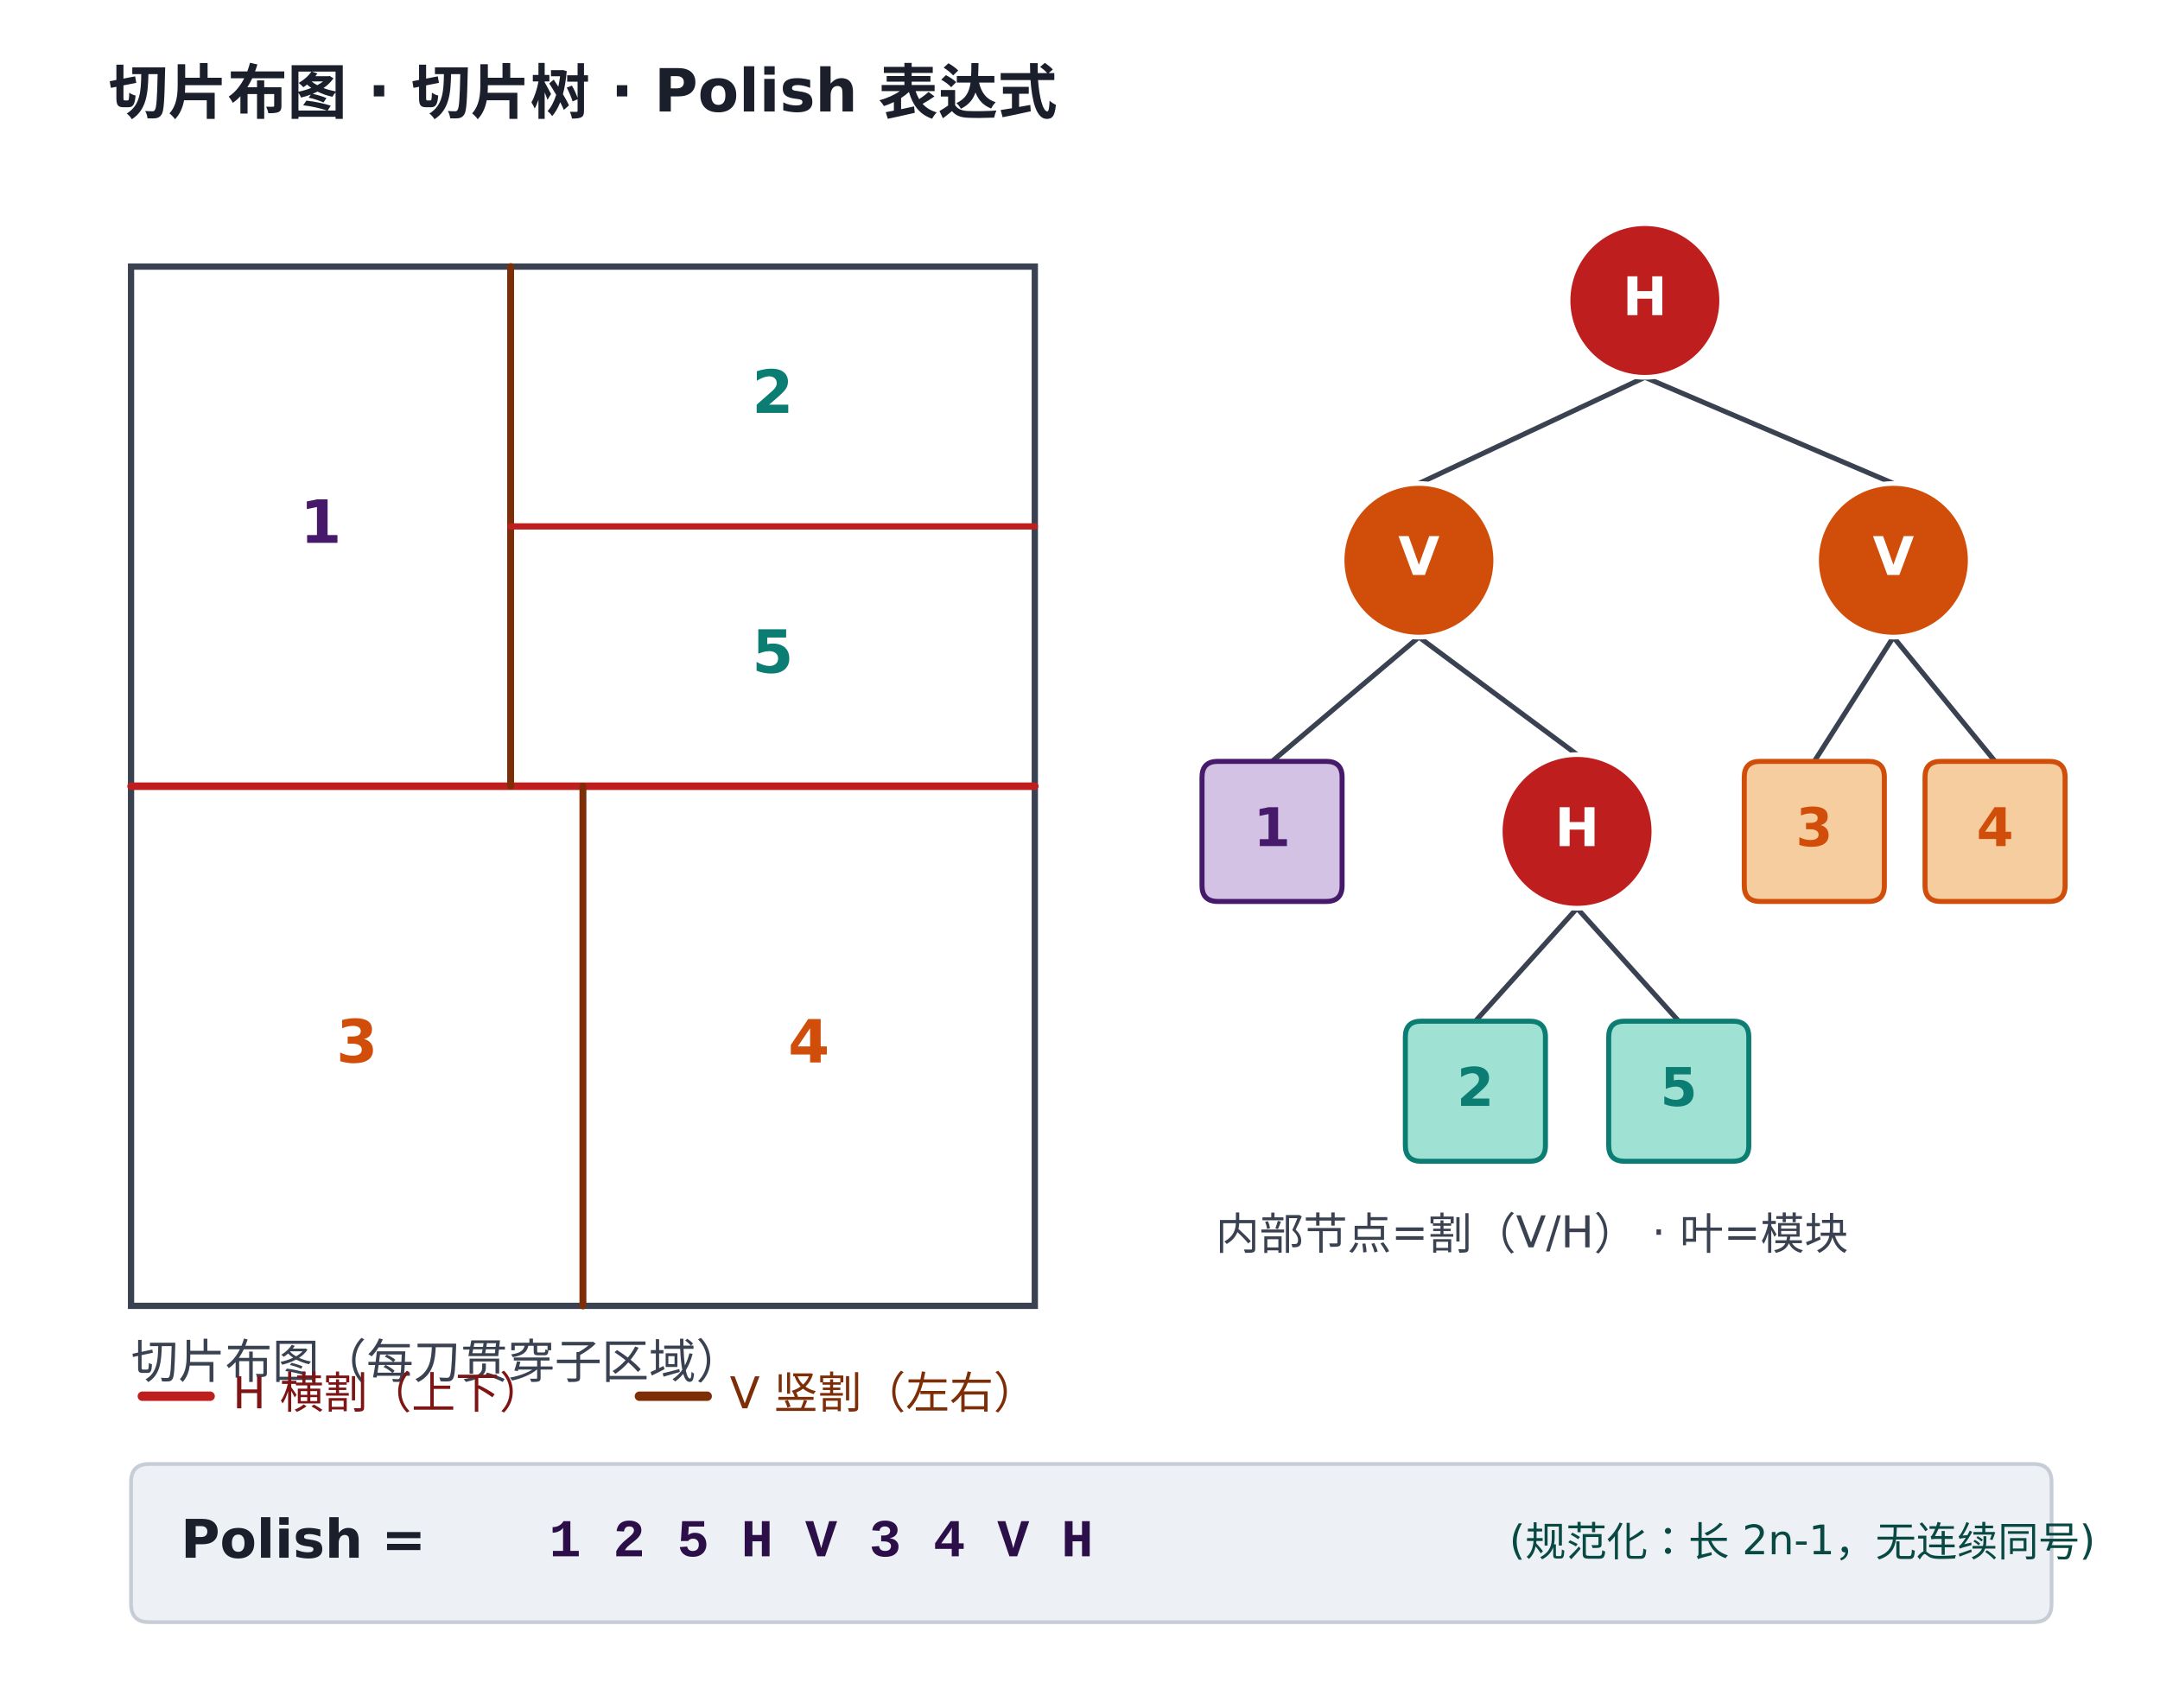
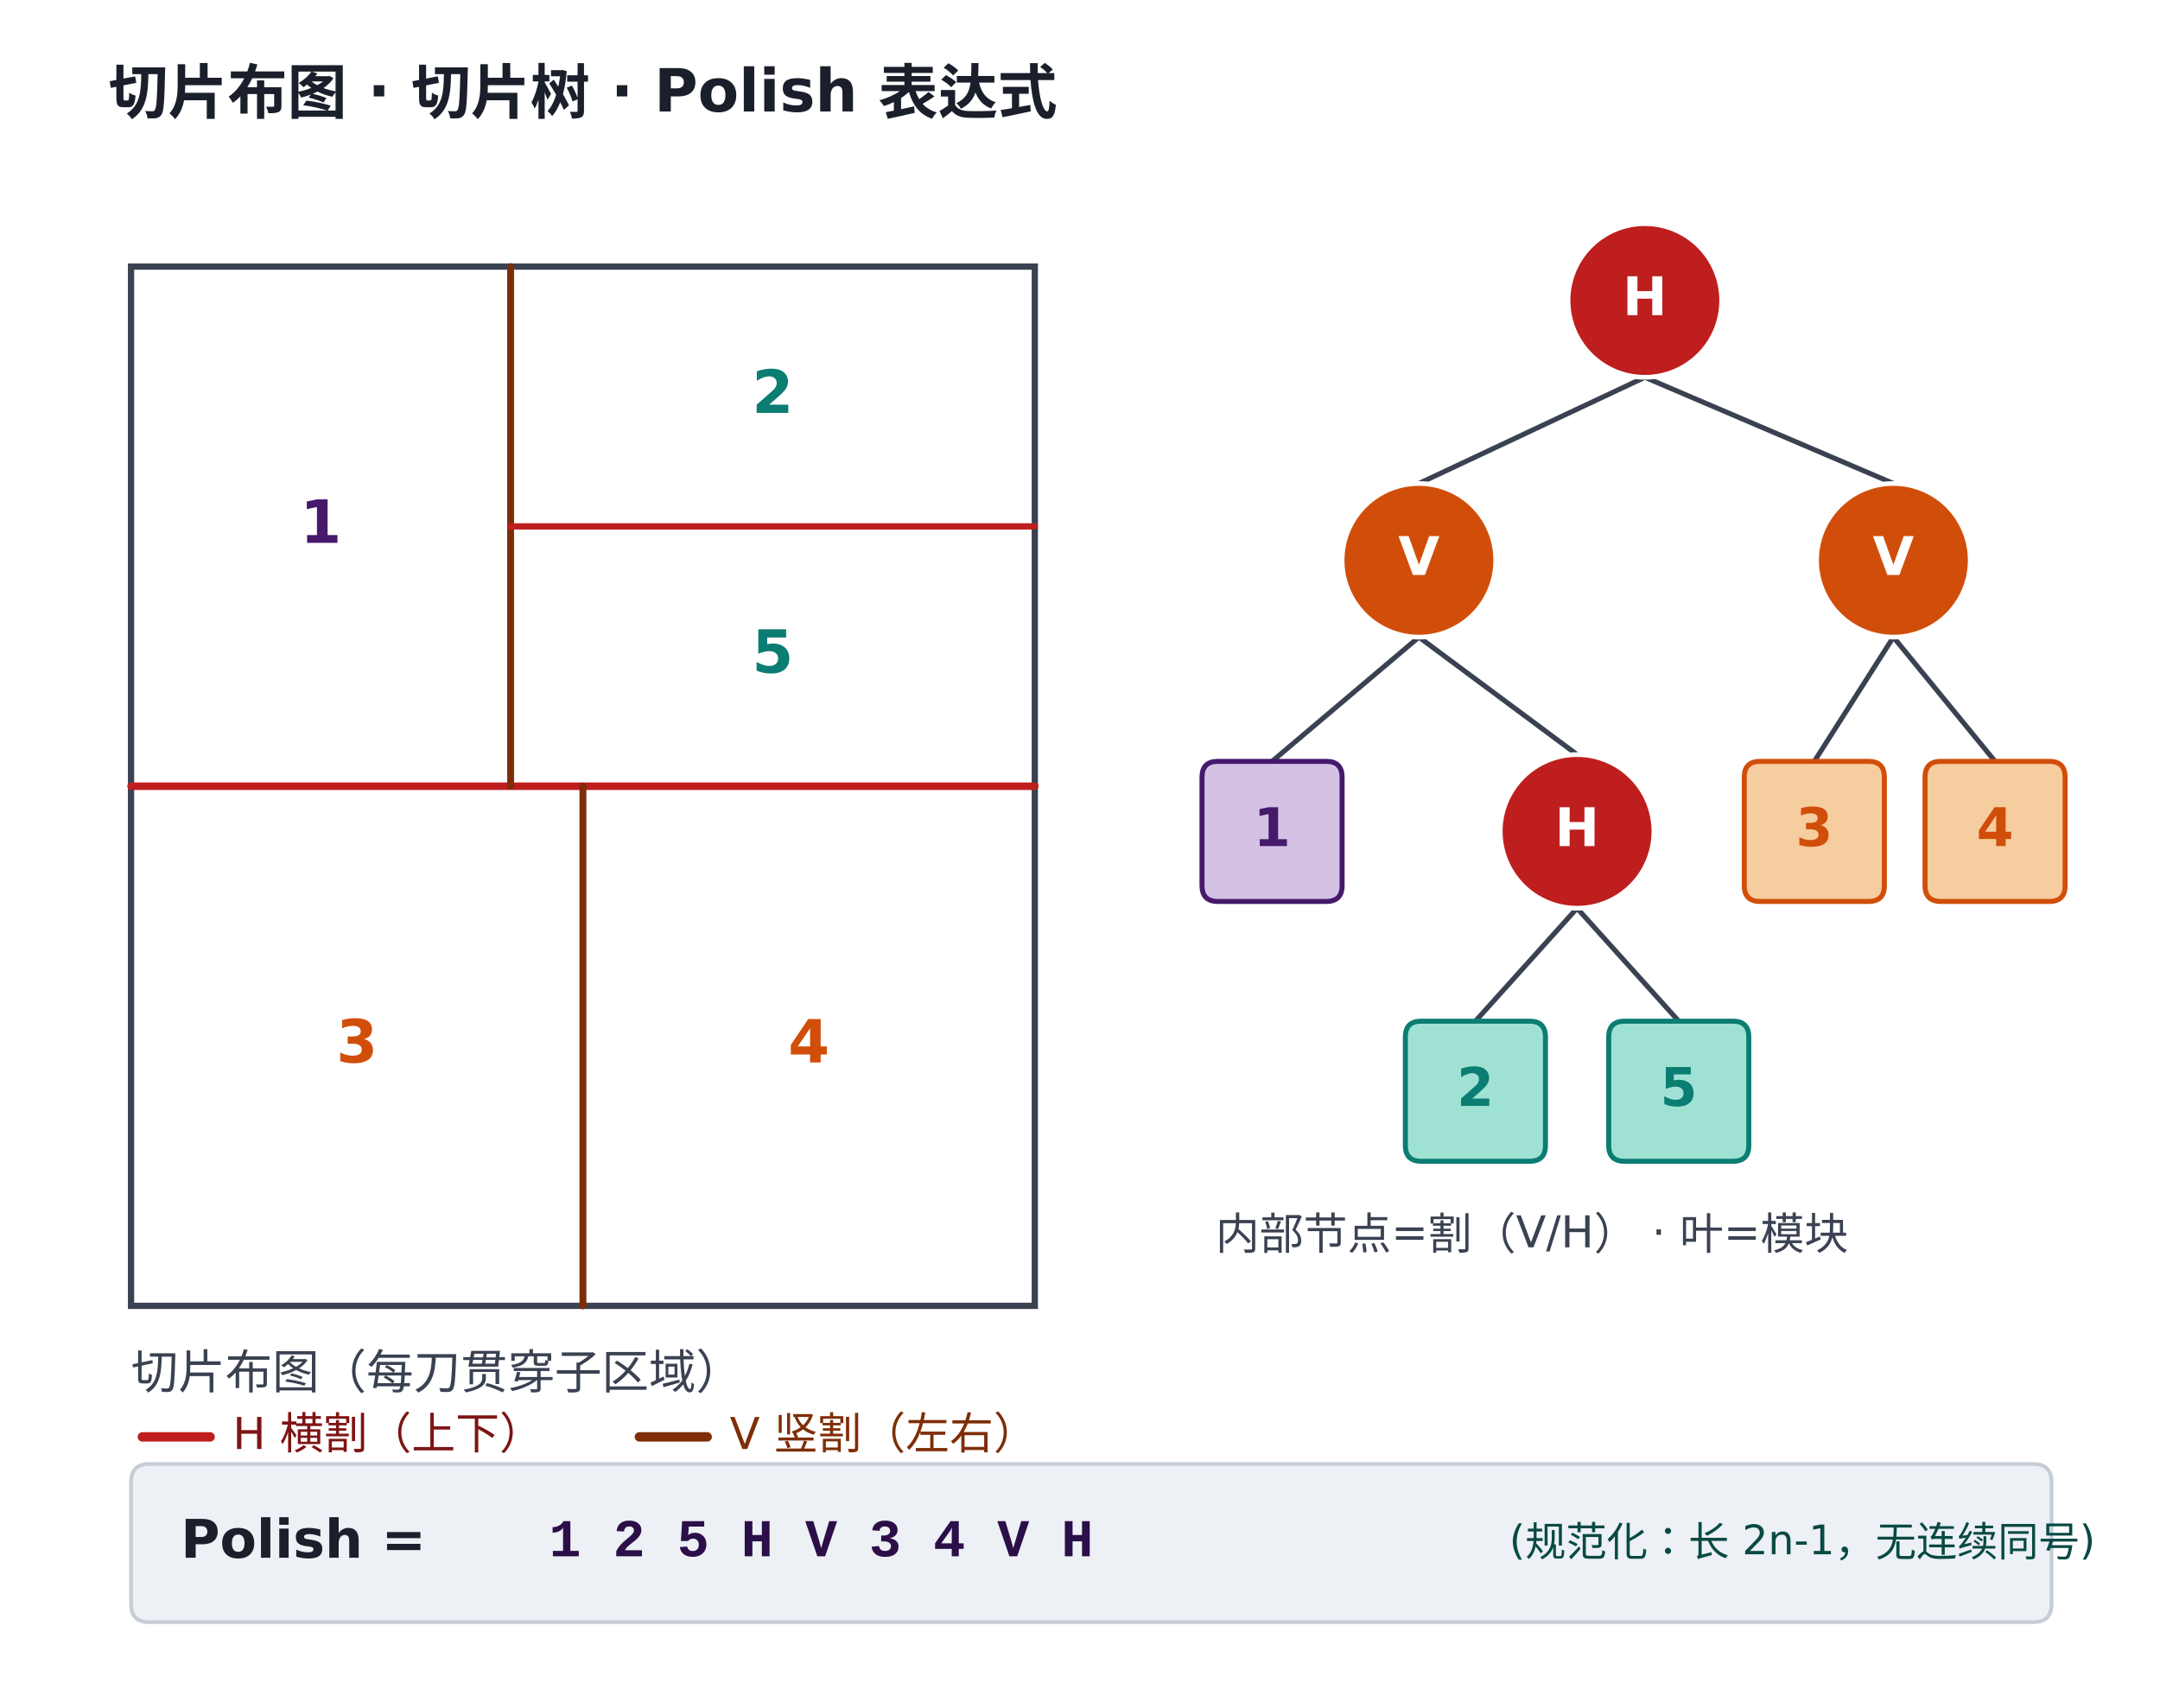
<svg xmlns="http://www.w3.org/2000/svg" width="688.32pt" height="544.32pt" viewBox="0 0 688.32 544.32" version="1.1">
  <defs>
    <style type="text/css">*{stroke-linejoin: round; stroke-linecap: butt}</style>
  </defs>
  <g id="figure_1">
    <g id="patch_1">
      <path d="M 0 544.32  L 688.32 544.32  L 688.32 0  L 0 0  z " style="fill: #ffffff" />
    </g>
    <g id="axes_1">
      <g id="patch_2">
-         <path d="M 5.76 538.56  L 682.56 538.56  L 682.56 5.76  L 5.76 5.76  z " clip-path="url(#pc0ebe0afdd)" style="fill: #ffffff" />
+         <path d="M 5.76 538.56  L 682.56 538.56  L 682.56 5.76  L 5.76 5.76  z " clip-path="url(#peae09d52ad)" style="fill: #ffffff" />
      </g>
      <g id="patch_3">
-         <path d="M 41.76 416.16  L 329.76 416.16  L 329.76 84.96  L 41.76 84.96  z " clip-path="url(#pc0ebe0afdd)" style="fill: #ffffff; stroke: #3a4252; stroke-width: 2; stroke-linejoin: miter" />
+         <path d="M 41.76 416.16  L 329.76 416.16  L 329.76 84.96  L 41.76 84.96  z " clip-path="url(#peae09d52ad)" style="fill: #ffffff; stroke: #3a4252; stroke-width: 2; stroke-linejoin: miter" />
      </g>
      <g id="patch_4">
-         <path d="M 47.52 516.96  L 648 516.96  Q 653.76 516.96 653.76 511.2  L 653.76 472.32  Q 653.76 466.56 648 466.56  L 47.52 466.56  Q 41.76 466.56 41.76 472.32  L 41.76 511.2  Q 41.76 516.96 47.52 516.96  z " clip-path="url(#pc0ebe0afdd)" style="fill: #edf0f4; stroke: #c7cdd6; stroke-width: 1.2; stroke-linejoin: miter" />
+         <path d="M 47.52 516.96  L 648 516.96  Q 653.76 516.96 653.76 511.2  L 653.76 472.32  Q 653.76 466.56 648 466.56  L 47.52 466.56  Q 41.76 466.56 41.76 472.32  L 41.76 511.2  Q 41.76 516.96 47.52 516.96  z " clip-path="url(#peae09d52ad)" style="fill: #edf0f4; stroke: #c7cdd6; stroke-width: 1.2; stroke-linejoin: miter" />
      </g>
      <g id="text_1">
        <text style="font-weight: 700; font-size: 19px; font-family: 'Microsoft YaHei', 'Microsoft YaHei UI', 'SimHei', 'Segoe UI', 'DejaVu Sans', sans-serif; text-anchor: start; fill: #1a1f2b" x="34.56" y="36.192" transform="rotate(-0 34.56 36.19242)">切片布图 · 切片树 · Polish 表达式</text>
      </g>
      <g id="text_2">
-         <text style="font-size: 15px; font-family: 'Microsoft YaHei', 'Microsoft YaHei UI', 'SimHei', 'Segoe UI', 'DejaVu Sans', sans-serif; text-anchor: start; fill: #3a4252" x="41.76" y="439.2" transform="rotate(-0 41.76 439.2)">切片布图（每刀贯穿子区域）</text>
+         <text style="font-size: 15px; font-family: 'Microsoft YaHei', 'Microsoft YaHei UI', 'SimHei', 'Segoe UI', 'DejaVu Sans', sans-serif; text-anchor: start; fill: #3a4252" x="41.76" y="442.551" transform="rotate(-0 41.76 442.5506)">切片布图（每刀贯穿子区域）</text>
      </g>
      <g id="line2d_1">
-         <path d="M 524.16 120.24  L 452.16 154.08  " clip-path="url(#pc0ebe0afdd)" style="fill: none; stroke: #3a4252; stroke-width: 1.6; stroke-linecap: round" />
+         <path d="M 524.16 120.24  L 452.16 154.08  " clip-path="url(#peae09d52ad)" style="fill: none; stroke: #3a4252; stroke-width: 1.6; stroke-linecap: round" />
      </g>
      <g id="line2d_2">
-         <path d="M 524.16 120.24  L 603.36 154.08  " clip-path="url(#pc0ebe0afdd)" style="fill: none; stroke: #3a4252; stroke-width: 1.6; stroke-linecap: round" />
+         <path d="M 524.16 120.24  L 603.36 154.08  " clip-path="url(#peae09d52ad)" style="fill: none; stroke: #3a4252; stroke-width: 1.6; stroke-linecap: round" />
      </g>
      <g id="line2d_3">
-         <path d="M 452.16 203.04  L 405.36 242.64  " clip-path="url(#pc0ebe0afdd)" style="fill: none; stroke: #3a4252; stroke-width: 1.6; stroke-linecap: round" />
+         <path d="M 452.16 203.04  L 405.36 242.64  " clip-path="url(#peae09d52ad)" style="fill: none; stroke: #3a4252; stroke-width: 1.6; stroke-linecap: round" />
      </g>
      <g id="line2d_4">
-         <path d="M 452.16 203.04  L 502.56 240.48  " clip-path="url(#pc0ebe0afdd)" style="fill: none; stroke: #3a4252; stroke-width: 1.6; stroke-linecap: round" />
+         <path d="M 452.16 203.04  L 502.56 240.48  " clip-path="url(#peae09d52ad)" style="fill: none; stroke: #3a4252; stroke-width: 1.6; stroke-linecap: round" />
      </g>
      <g id="line2d_5">
-         <path d="M 502.56 289.44  L 470.16 325.44  " clip-path="url(#pc0ebe0afdd)" style="fill: none; stroke: #3a4252; stroke-width: 1.6; stroke-linecap: round" />
+         <path d="M 502.56 289.44  L 470.16 325.44  " clip-path="url(#peae09d52ad)" style="fill: none; stroke: #3a4252; stroke-width: 1.6; stroke-linecap: round" />
      </g>
      <g id="line2d_6">
-         <path d="M 502.56 289.44  L 534.96 325.44  " clip-path="url(#pc0ebe0afdd)" style="fill: none; stroke: #3a4252; stroke-width: 1.6; stroke-linecap: round" />
+         <path d="M 502.56 289.44  L 534.96 325.44  " clip-path="url(#peae09d52ad)" style="fill: none; stroke: #3a4252; stroke-width: 1.6; stroke-linecap: round" />
      </g>
      <g id="line2d_7">
-         <path d="M 603.36 203.04  L 578.16 242.64  " clip-path="url(#pc0ebe0afdd)" style="fill: none; stroke: #3a4252; stroke-width: 1.6; stroke-linecap: round" />
+         <path d="M 603.36 203.04  L 578.16 242.64  " clip-path="url(#peae09d52ad)" style="fill: none; stroke: #3a4252; stroke-width: 1.6; stroke-linecap: round" />
      </g>
      <g id="line2d_8">
-         <path d="M 603.36 203.04  L 635.76 242.64  " clip-path="url(#pc0ebe0afdd)" style="fill: none; stroke: #3a4252; stroke-width: 1.6; stroke-linecap: round" />
+         <path d="M 603.36 203.04  L 635.76 242.64  " clip-path="url(#peae09d52ad)" style="fill: none; stroke: #3a4252; stroke-width: 1.6; stroke-linecap: round" />
      </g>
      <g id="text_3">
        <text style="font-size: 14px; font-family: 'Microsoft YaHei', 'Microsoft YaHei UI', 'SimHei', 'Segoe UI', 'DejaVu Sans', sans-serif; text-anchor: start; fill: #3a4252" x="387.36" y="398.16" transform="rotate(-0 387.36 398.16)">内部节点=割（V/H） · 叶=模块</text>
      </g>
      <g id="line2d_9">
-         <path d="M 41.76 250.56  L 329.76 250.56  " clip-path="url(#pc0ebe0afdd)" style="fill: none; stroke: #be1e1e; stroke-width: 2.4; stroke-linecap: round" />
+         <path d="M 41.76 250.56  L 329.76 250.56  " clip-path="url(#peae09d52ad)" style="fill: none; stroke: #be1e1e; stroke-width: 2.4; stroke-linecap: round" />
      </g>
      <g id="line2d_10">
-         <path d="M 162.72 250.56  L 162.72 84.96  " clip-path="url(#pc0ebe0afdd)" style="fill: none; stroke: #7e2e07; stroke-width: 2.2; stroke-linecap: round" />
+         <path d="M 162.72 250.56  L 162.72 84.96  " clip-path="url(#peae09d52ad)" style="fill: none; stroke: #7e2e07; stroke-width: 2.2; stroke-linecap: round" />
      </g>
      <g id="line2d_11">
-         <path d="M 162.72 167.76  L 329.76 167.76  " clip-path="url(#pc0ebe0afdd)" style="fill: none; stroke: #be1e1e; stroke-width: 2; stroke-linecap: round" />
+         <path d="M 162.72 167.76  L 329.76 167.76  " clip-path="url(#peae09d52ad)" style="fill: none; stroke: #be1e1e; stroke-width: 2; stroke-linecap: round" />
      </g>
      <g id="line2d_12">
-         <path d="M 185.76 416.16  L 185.76 250.56  " clip-path="url(#pc0ebe0afdd)" style="fill: none; stroke: #7e2e07; stroke-width: 2.2; stroke-linecap: round" />
+         <path d="M 185.76 416.16  L 185.76 250.56  " clip-path="url(#peae09d52ad)" style="fill: none; stroke: #7e2e07; stroke-width: 2.2; stroke-linecap: round" />
      </g>
      <g id="text_4">
        <text style="font-weight: 700; font-size: 17px; font-family: 'Microsoft YaHei', 'Microsoft YaHei UI', 'SimHei', 'Segoe UI', 'DejaVu Sans', sans-serif; text-anchor: start; fill: #1a1f2b" x="57.6" y="496.442" transform="rotate(-0 57.6 496.4416)">Polish =</text>
      </g>
      <g id="text_5">
        <text style="font-weight: 700; font-size: 17px; font-family: 'Consolas', 'Cascadia Mono', 'Courier New', 'DejaVu Sans Mono', monospace; text-anchor: start; fill: #2c0e48" x="174.96" y="495.977" transform="rotate(-0 174.96 495.9768)">1 2 5 H V 3 4 V H</text>
      </g>
      <g id="text_6">
        <text style="font-size: 13px; font-family: 'Microsoft YaHei', 'Microsoft YaHei UI', 'SimHei', 'Segoe UI', 'DejaVu Sans', sans-serif; text-anchor: start; fill: #084a43" x="480.96" y="495.34" transform="rotate(-0 480.96 495.3401)">(规范化：长 2n-1，无连续同号)</text>
      </g>
      <g id="text_7">
        <text style="font-weight: 700; font-size: 19px; font-family: 'Microsoft YaHei', 'Microsoft YaHei UI', 'SimHei', 'Segoe UI', 'DejaVu Sans', sans-serif; text-anchor: middle; fill: #46196b" x="102.24" y="172.992" transform="rotate(-0 102.24 172.9924)">1</text>
      </g>
      <g id="text_8">
        <text style="font-weight: 700; font-size: 19px; font-family: 'Microsoft YaHei', 'Microsoft YaHei UI', 'SimHei', 'Segoe UI', 'DejaVu Sans', sans-serif; text-anchor: middle; fill: #0b7d72" x="246.24" y="131.592" transform="rotate(-0 246.24 131.5924)">2</text>
      </g>
      <g id="text_9">
        <text style="font-weight: 700; font-size: 19px; font-family: 'Microsoft YaHei', 'Microsoft YaHei UI', 'SimHei', 'Segoe UI', 'DejaVu Sans', sans-serif; text-anchor: middle; fill: #0b7d72" x="246.24" y="214.392" transform="rotate(-0 246.24 214.3924)">5</text>
      </g>
      <g id="text_10">
        <text style="font-weight: 700; font-size: 19px; font-family: 'Microsoft YaHei', 'Microsoft YaHei UI', 'SimHei', 'Segoe UI', 'DejaVu Sans', sans-serif; text-anchor: middle; fill: #d14e0a" x="113.76" y="338.592" transform="rotate(-0 113.76 338.5924)">3</text>
      </g>
      <g id="text_11">
        <text style="font-weight: 700; font-size: 19px; font-family: 'Microsoft YaHei', 'Microsoft YaHei UI', 'SimHei', 'Segoe UI', 'DejaVu Sans', sans-serif; text-anchor: middle; fill: #d14e0a" x="257.76" y="338.592" transform="rotate(-0 257.76 338.5924)">4</text>
      </g>
      <g id="line2d_13">
-         <path d="M 45.36 444.96  L 66.96 444.96  " clip-path="url(#pc0ebe0afdd)" style="fill: none; stroke: #be1e1e; stroke-width: 3; stroke-linecap: round" />
+         <path d="M 45.36 457.92  L 66.96 457.92  " clip-path="url(#peae09d52ad)" style="fill: none; stroke: #be1e1e; stroke-width: 3; stroke-linecap: round" />
      </g>
      <g id="text_12">
-         <text style="font-size: 14px; font-family: 'Microsoft YaHei', 'Microsoft YaHei UI', 'SimHei', 'Segoe UI', 'DejaVu Sans', sans-serif; text-anchor: start; fill: #7e1414" x="74.16" y="448.815" transform="rotate(-0 74.16 448.8155)">H 横割（上下）</text>
+         <text style="font-size: 14px; font-family: 'Microsoft YaHei', 'Microsoft YaHei UI', 'SimHei', 'Segoe UI', 'DejaVu Sans', sans-serif; text-anchor: start; fill: #7e1414" x="74.16" y="461.775" transform="rotate(-0 74.16 461.7755)">H 横割（上下）</text>
      </g>
      <g id="line2d_14">
-         <path d="M 203.76 444.96  L 225.36 444.96  " clip-path="url(#pc0ebe0afdd)" style="fill: none; stroke: #7e2e07; stroke-width: 3; stroke-linecap: round" />
+         <path d="M 203.76 457.92  L 225.36 457.92  " clip-path="url(#peae09d52ad)" style="fill: none; stroke: #7e2e07; stroke-width: 3; stroke-linecap: round" />
      </g>
      <g id="text_13">
-         <text style="font-size: 14px; font-family: 'Microsoft YaHei', 'Microsoft YaHei UI', 'SimHei', 'Segoe UI', 'DejaVu Sans', sans-serif; text-anchor: start; fill: #7e2e07" x="232.56" y="448.815" transform="rotate(-0 232.56 448.8155)">V 竖割（左右）</text>
+         <text style="font-size: 14px; font-family: 'Microsoft YaHei', 'Microsoft YaHei UI', 'SimHei', 'Segoe UI', 'DejaVu Sans', sans-serif; text-anchor: start; fill: #7e2e07" x="232.56" y="461.775" transform="rotate(-0 232.56 461.7755)">V 竖割（左右）</text>
      </g>
      <g id="patch_5">
-         <path d="M 524.16 120.24  C 530.652 120.24 536.879 117.661 541.47 113.07  C 546.061 108.479 548.64 102.252 548.64 95.76  C 548.64 89.268 546.061 83.041 541.47 78.45  C 536.879 73.859 530.652 71.28 524.16 71.28  C 517.668 71.28 511.441 73.859 506.85 78.45  C 502.259 83.041 499.68 89.268 499.68 95.76  C 499.68 102.252 502.259 108.479 506.85 113.07  C 511.441 117.661 517.668 120.24 524.16 120.24  z " clip-path="url(#pc0ebe0afdd)" style="fill: #be1e1e; stroke: #ffffff; stroke-width: 1.5; stroke-linejoin: miter" />
+         <path d="M 524.16 120.24  C 530.652 120.24 536.879 117.661 541.47 113.07  C 546.061 108.479 548.64 102.252 548.64 95.76  C 548.64 89.268 546.061 83.041 541.47 78.45  C 536.879 73.859 530.652 71.28 524.16 71.28  C 517.668 71.28 511.441 73.859 506.85 78.45  C 502.259 83.041 499.68 89.268 499.68 95.76  C 499.68 102.252 502.259 108.479 506.85 113.07  C 511.441 117.661 517.668 120.24 524.16 120.24  z " clip-path="url(#peae09d52ad)" style="fill: #be1e1e; stroke: #ffffff; stroke-width: 1.5; stroke-linejoin: miter" />
      </g>
      <g id="patch_6">
-         <path d="M 452.16 203.04  C 458.652 203.04 464.879 200.461 469.47 195.87  C 474.061 191.279 476.64 185.052 476.64 178.56  C 476.64 172.068 474.061 165.841 469.47 161.25  C 464.879 156.659 458.652 154.08 452.16 154.08  C 445.668 154.08 439.441 156.659 434.85 161.25  C 430.259 165.841 427.68 172.068 427.68 178.56  C 427.68 185.052 430.259 191.279 434.85 195.87  C 439.441 200.461 445.668 203.04 452.16 203.04  z " clip-path="url(#pc0ebe0afdd)" style="fill: #d14e0a; stroke: #ffffff; stroke-width: 1.5; stroke-linejoin: miter" />
+         <path d="M 452.16 203.04  C 458.652 203.04 464.879 200.461 469.47 195.87  C 474.061 191.279 476.64 185.052 476.64 178.56  C 476.64 172.068 474.061 165.841 469.47 161.25  C 464.879 156.659 458.652 154.08 452.16 154.08  C 445.668 154.08 439.441 156.659 434.85 161.25  C 430.259 165.841 427.68 172.068 427.68 178.56  C 427.68 185.052 430.259 191.279 434.85 195.87  C 439.441 200.461 445.668 203.04 452.16 203.04  z " clip-path="url(#peae09d52ad)" style="fill: #d14e0a; stroke: #ffffff; stroke-width: 1.5; stroke-linejoin: miter" />
      </g>
      <g id="patch_7">
-         <path d="M 603.36 203.04  C 609.852 203.04 616.079 200.461 620.67 195.87  C 625.261 191.279 627.84 185.052 627.84 178.56  C 627.84 172.068 625.261 165.841 620.67 161.25  C 616.079 156.659 609.852 154.08 603.36 154.08  C 596.868 154.08 590.641 156.659 586.05 161.25  C 581.459 165.841 578.88 172.068 578.88 178.56  C 578.88 185.052 581.459 191.279 586.05 195.87  C 590.641 200.461 596.868 203.04 603.36 203.04  z " clip-path="url(#pc0ebe0afdd)" style="fill: #d14e0a; stroke: #ffffff; stroke-width: 1.5; stroke-linejoin: miter" />
+         <path d="M 603.36 203.04  C 609.852 203.04 616.079 200.461 620.67 195.87  C 625.261 191.279 627.84 185.052 627.84 178.56  C 627.84 172.068 625.261 165.841 620.67 161.25  C 616.079 156.659 609.852 154.08 603.36 154.08  C 596.868 154.08 590.641 156.659 586.05 161.25  C 581.459 165.841 578.88 172.068 578.88 178.56  C 578.88 185.052 581.459 191.279 586.05 195.87  C 590.641 200.461 596.868 203.04 603.36 203.04  z " clip-path="url(#peae09d52ad)" style="fill: #d14e0a; stroke: #ffffff; stroke-width: 1.5; stroke-linejoin: miter" />
      </g>
      <g id="patch_8">
-         <path d="M 388.08 287.28  L 422.64 287.28  Q 427.68 287.28 427.68 282.24  L 427.68 247.68  Q 427.68 242.64 422.64 242.64  L 388.08 242.64  Q 383.04 242.64 383.04 247.68  L 383.04 282.24  Q 383.04 287.28 388.08 287.28  z " clip-path="url(#pc0ebe0afdd)" style="fill: #d4c2e5; stroke: #46196b; stroke-width: 1.6; stroke-linejoin: miter" />
+         <path d="M 388.08 287.28  L 422.64 287.28  Q 427.68 287.28 427.68 282.24  L 427.68 247.68  Q 427.68 242.64 422.64 242.64  L 388.08 242.64  Q 383.04 242.64 383.04 247.68  L 383.04 282.24  Q 383.04 287.28 388.08 287.28  z " clip-path="url(#peae09d52ad)" style="fill: #d4c2e5; stroke: #46196b; stroke-width: 1.6; stroke-linejoin: miter" />
      </g>
      <g id="patch_9">
-         <path d="M 502.56 289.44  C 509.052 289.44 515.279 286.861 519.87 282.27  C 524.461 277.679 527.04 271.452 527.04 264.96  C 527.04 258.468 524.461 252.241 519.87 247.65  C 515.279 243.059 509.052 240.48 502.56 240.48  C 496.068 240.48 489.841 243.059 485.25 247.65  C 480.659 252.241 478.08 258.468 478.08 264.96  C 478.08 271.452 480.659 277.679 485.25 282.27  C 489.841 286.861 496.068 289.44 502.56 289.44  z " clip-path="url(#pc0ebe0afdd)" style="fill: #be1e1e; stroke: #ffffff; stroke-width: 1.5; stroke-linejoin: miter" />
+         <path d="M 502.56 289.44  C 509.052 289.44 515.279 286.861 519.87 282.27  C 524.461 277.679 527.04 271.452 527.04 264.96  C 527.04 258.468 524.461 252.241 519.87 247.65  C 515.279 243.059 509.052 240.48 502.56 240.48  C 496.068 240.48 489.841 243.059 485.25 247.65  C 480.659 252.241 478.08 258.468 478.08 264.96  C 478.08 271.452 480.659 277.679 485.25 282.27  C 489.841 286.861 496.068 289.44 502.56 289.44  z " clip-path="url(#peae09d52ad)" style="fill: #be1e1e; stroke: #ffffff; stroke-width: 1.5; stroke-linejoin: miter" />
      </g>
      <g id="patch_10">
-         <path d="M 452.88 370.08  L 487.44 370.08  Q 492.48 370.08 492.48 365.04  L 492.48 330.48  Q 492.48 325.44 487.44 325.44  L 452.88 325.44  Q 447.84 325.44 447.84 330.48  L 447.84 365.04  Q 447.84 370.08 452.88 370.08  z " clip-path="url(#pc0ebe0afdd)" style="fill: #9fe2d4; stroke: #0b7d72; stroke-width: 1.6; stroke-linejoin: miter" />
+         <path d="M 452.88 370.08  L 487.44 370.08  Q 492.48 370.08 492.48 365.04  L 492.48 330.48  Q 492.48 325.44 487.44 325.44  L 452.88 325.44  Q 447.84 325.44 447.84 330.48  L 447.84 365.04  Q 447.84 370.08 452.88 370.08  z " clip-path="url(#peae09d52ad)" style="fill: #9fe2d4; stroke: #0b7d72; stroke-width: 1.6; stroke-linejoin: miter" />
      </g>
      <g id="patch_11">
-         <path d="M 517.68 370.08  L 552.24 370.08  Q 557.28 370.08 557.28 365.04  L 557.28 330.48  Q 557.28 325.44 552.24 325.44  L 517.68 325.44  Q 512.64 325.44 512.64 330.48  L 512.64 365.04  Q 512.64 370.08 517.68 370.08  z " clip-path="url(#pc0ebe0afdd)" style="fill: #9fe2d4; stroke: #0b7d72; stroke-width: 1.6; stroke-linejoin: miter" />
+         <path d="M 517.68 370.08  L 552.24 370.08  Q 557.28 370.08 557.28 365.04  L 557.28 330.48  Q 557.28 325.44 552.24 325.44  L 517.68 325.44  Q 512.64 325.44 512.64 330.48  L 512.64 365.04  Q 512.64 370.08 517.68 370.08  z " clip-path="url(#peae09d52ad)" style="fill: #9fe2d4; stroke: #0b7d72; stroke-width: 1.6; stroke-linejoin: miter" />
      </g>
      <g id="patch_12">
-         <path d="M 560.88 287.28  L 595.44 287.28  Q 600.48 287.28 600.48 282.24  L 600.48 247.68  Q 600.48 242.64 595.44 242.64  L 560.88 242.64  Q 555.84 242.64 555.84 247.68  L 555.84 282.24  Q 555.84 287.28 560.88 287.28  z " clip-path="url(#pc0ebe0afdd)" style="fill: #f6cd9e; stroke: #d14e0a; stroke-width: 1.6; stroke-linejoin: miter" />
+         <path d="M 560.88 287.28  L 595.44 287.28  Q 600.48 287.28 600.48 282.24  L 600.48 247.68  Q 600.48 242.64 595.44 242.64  L 560.88 242.64  Q 555.84 242.64 555.84 247.68  L 555.84 282.24  Q 555.84 287.28 560.88 287.28  z " clip-path="url(#peae09d52ad)" style="fill: #f6cd9e; stroke: #d14e0a; stroke-width: 1.6; stroke-linejoin: miter" />
      </g>
      <g id="patch_13">
-         <path d="M 618.48 287.28  L 653.04 287.28  Q 658.08 287.28 658.08 282.24  L 658.08 247.68  Q 658.08 242.64 653.04 242.64  L 618.48 242.64  Q 613.44 242.64 613.44 247.68  L 613.44 282.24  Q 613.44 287.28 618.48 287.28  z " clip-path="url(#pc0ebe0afdd)" style="fill: #f6cd9e; stroke: #d14e0a; stroke-width: 1.6; stroke-linejoin: miter" />
+         <path d="M 618.48 287.28  L 653.04 287.28  Q 658.08 287.28 658.08 282.24  L 658.08 247.68  Q 658.08 242.64 653.04 242.64  L 618.48 242.64  Q 613.44 242.64 613.44 247.68  L 613.44 282.24  Q 613.44 287.28 618.48 287.28  z " clip-path="url(#peae09d52ad)" style="fill: #f6cd9e; stroke: #d14e0a; stroke-width: 1.6; stroke-linejoin: miter" />
      </g>
      <g id="text_14">
        <text style="font-weight: 700; font-size: 17px; font-family: 'Microsoft YaHei', 'Microsoft YaHei UI', 'SimHei', 'Segoe UI', 'DejaVu Sans', sans-serif; text-anchor: middle; fill: #ffffff" x="524.16" y="100.442" transform="rotate(-0 524.16 100.4416)">H</text>
      </g>
      <g id="text_15">
        <text style="font-weight: 700; font-size: 17px; font-family: 'Microsoft YaHei', 'Microsoft YaHei UI', 'SimHei', 'Segoe UI', 'DejaVu Sans', sans-serif; text-anchor: middle; fill: #ffffff" x="452.16" y="183.242" transform="rotate(-0 452.16 183.2416)">V</text>
      </g>
      <g id="text_16">
        <text style="font-weight: 700; font-size: 17px; font-family: 'Microsoft YaHei', 'Microsoft YaHei UI', 'SimHei', 'Segoe UI', 'DejaVu Sans', sans-serif; text-anchor: middle; fill: #ffffff" x="603.36" y="183.242" transform="rotate(-0 603.36 183.2416)">V</text>
      </g>
      <g id="text_17">
        <text style="font-weight: 700; font-size: 17px; font-family: 'Microsoft YaHei', 'Microsoft YaHei UI', 'SimHei', 'Segoe UI', 'DejaVu Sans', sans-serif; text-anchor: middle; fill: #46196b" x="405.36" y="269.642" transform="rotate(-0 405.36 269.6416)">1</text>
      </g>
      <g id="text_18">
        <text style="font-weight: 700; font-size: 17px; font-family: 'Microsoft YaHei', 'Microsoft YaHei UI', 'SimHei', 'Segoe UI', 'DejaVu Sans', sans-serif; text-anchor: middle; fill: #ffffff" x="502.56" y="269.642" transform="rotate(-0 502.56 269.6416)">H</text>
      </g>
      <g id="text_19">
        <text style="font-weight: 700; font-size: 17px; font-family: 'Microsoft YaHei', 'Microsoft YaHei UI', 'SimHei', 'Segoe UI', 'DejaVu Sans', sans-serif; text-anchor: middle; fill: #0b7d72" x="470.16" y="352.442" transform="rotate(-0 470.16 352.4416)">2</text>
      </g>
      <g id="text_20">
        <text style="font-weight: 700; font-size: 17px; font-family: 'Microsoft YaHei', 'Microsoft YaHei UI', 'SimHei', 'Segoe UI', 'DejaVu Sans', sans-serif; text-anchor: middle; fill: #0b7d72" x="534.96" y="352.442" transform="rotate(-0 534.96 352.4416)">5</text>
      </g>
      <g id="text_21">
        <text style="font-weight: 700; font-size: 17px; font-family: 'Microsoft YaHei', 'Microsoft YaHei UI', 'SimHei', 'Segoe UI', 'DejaVu Sans', sans-serif; text-anchor: middle; fill: #d14e0a" x="578.16" y="269.642" transform="rotate(-0 578.16 269.6416)">3</text>
      </g>
      <g id="text_22">
        <text style="font-weight: 700; font-size: 17px; font-family: 'Microsoft YaHei', 'Microsoft YaHei UI', 'SimHei', 'Segoe UI', 'DejaVu Sans', sans-serif; text-anchor: middle; fill: #d14e0a" x="635.76" y="269.642" transform="rotate(-0 635.76 269.6416)">4</text>
      </g>
    </g>
  </g>
  <defs>
-     <clipPath id="pc0ebe0afdd">
+     <clipPath id="peae09d52ad">
      <rect x="5.76" y="5.76" width="676.8" height="532.8" />
    </clipPath>
  </defs>
</svg>
